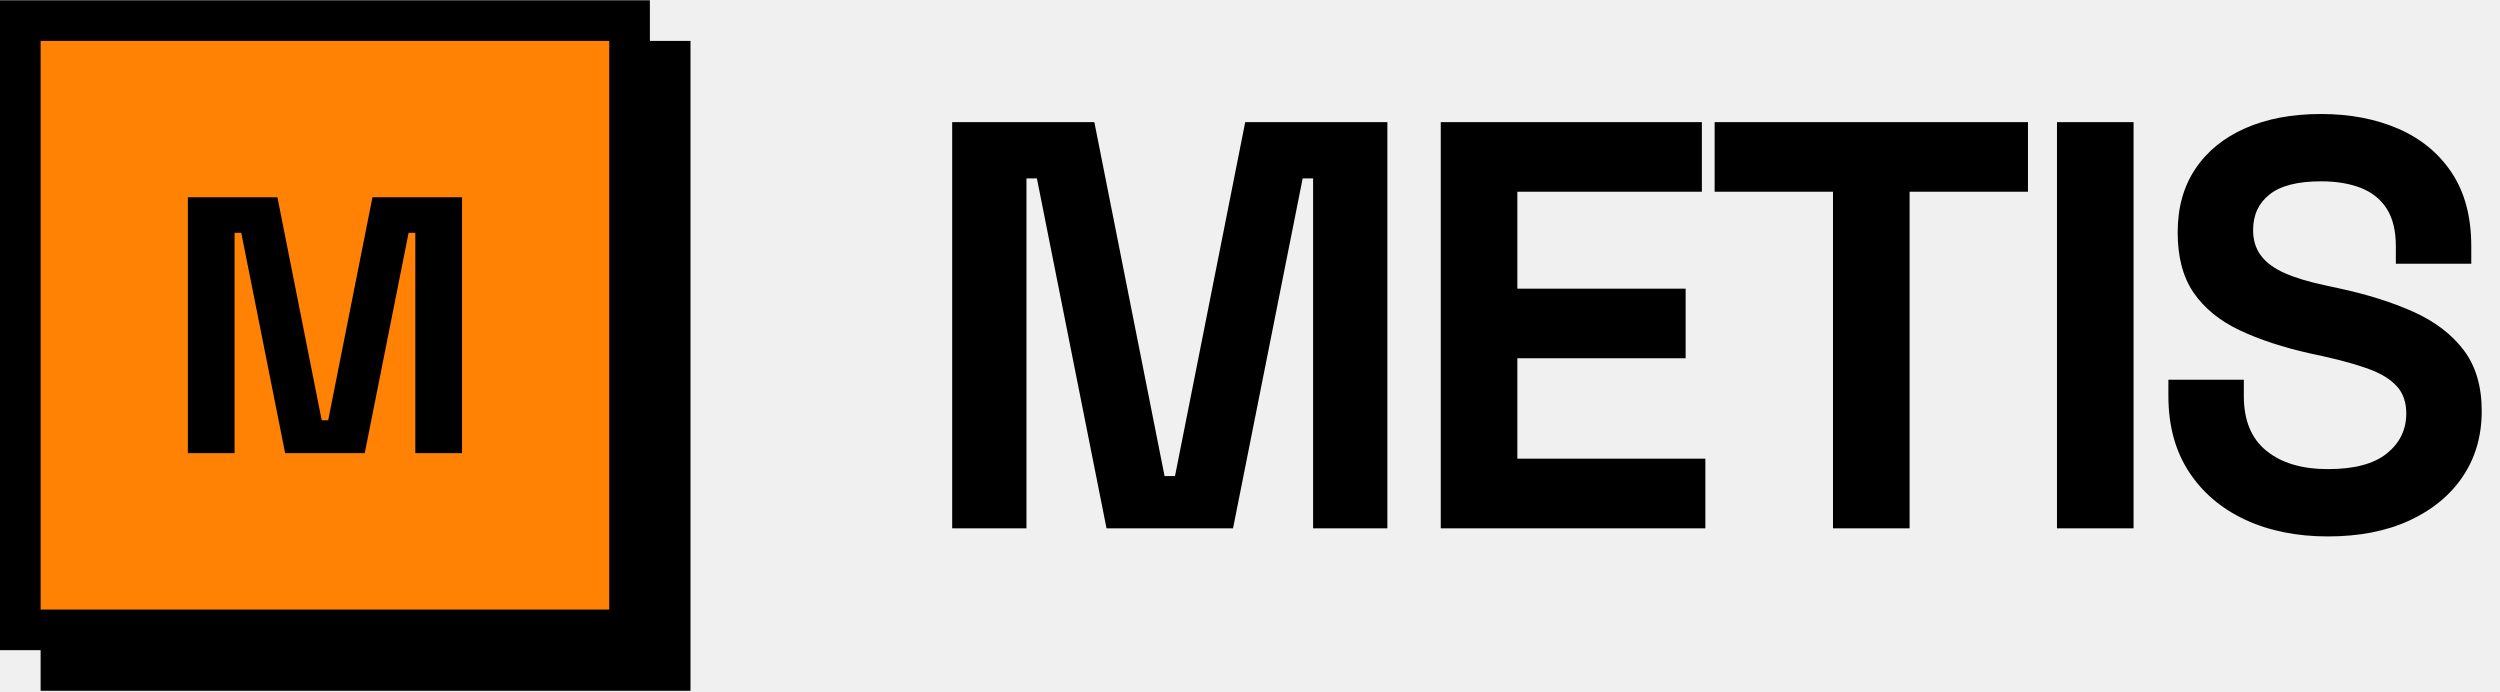
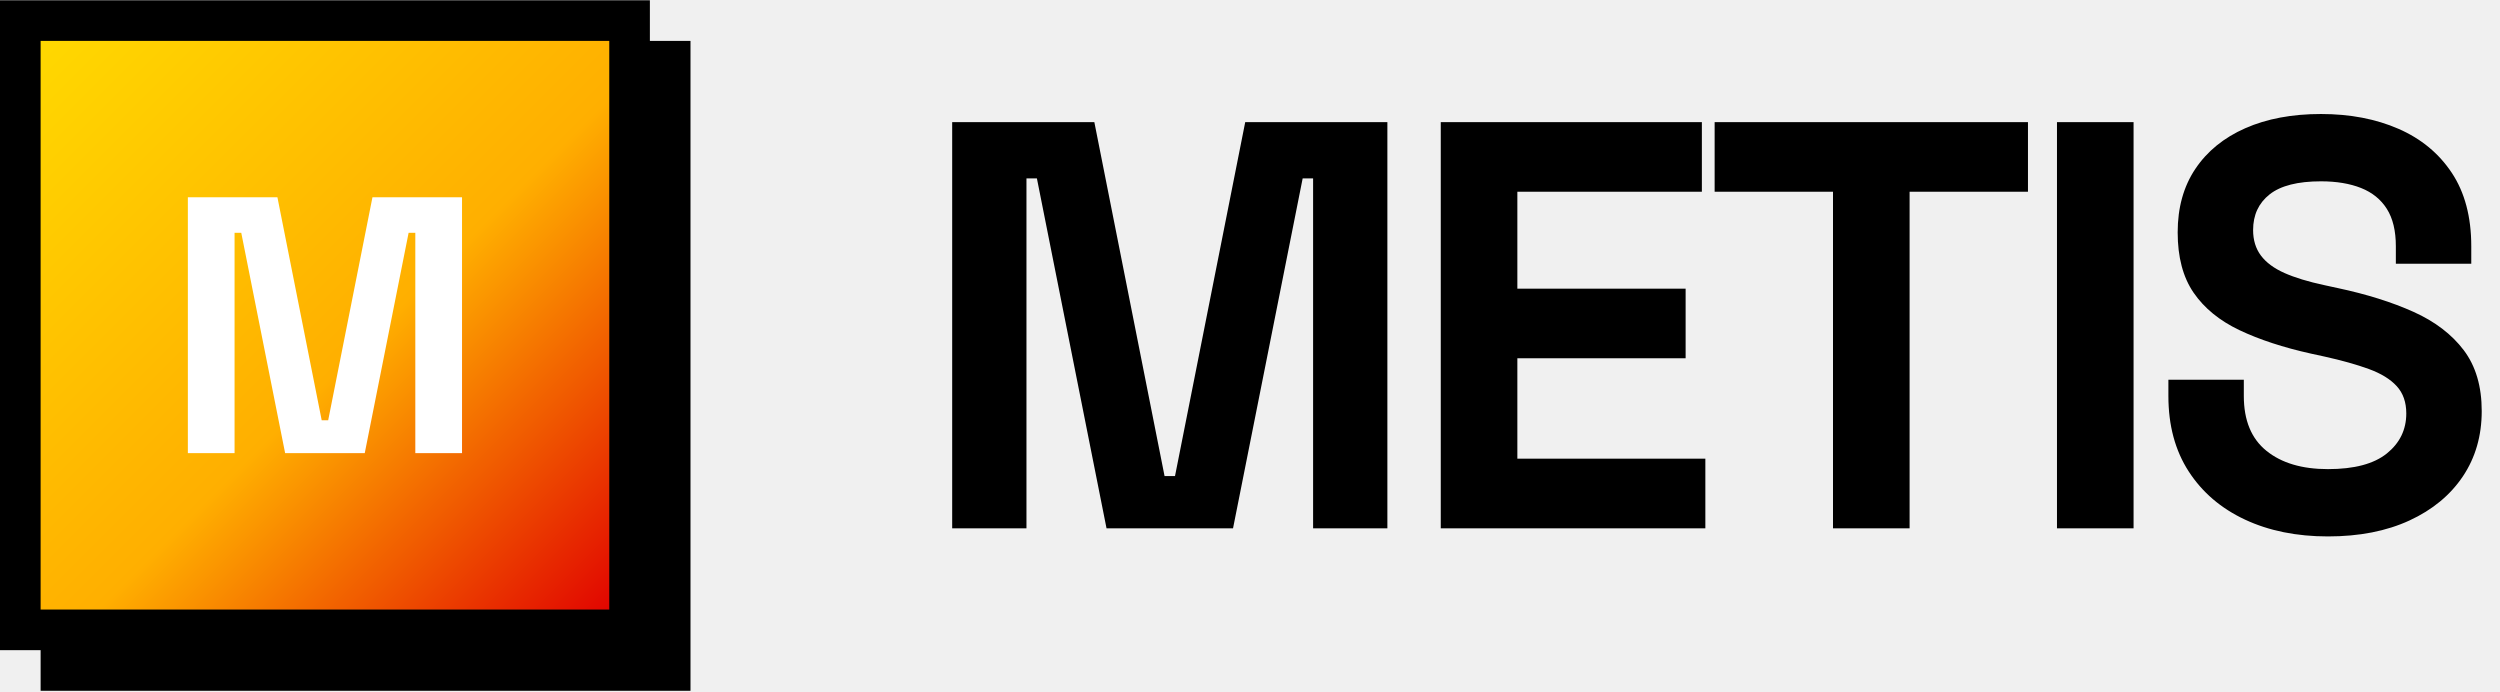
<svg xmlns="http://www.w3.org/2000/svg" viewBox="0 0 246.2 68" width="246" height="68" role="img" aria-label="Metis">
  <rect x="4" y="4" width="64" height="64" fill="#000000" />
+   <defs>
+     <linearGradient id="metis-tile" x1="0" y1="0" x2="1" y2="1">
+       <stop offset="0" stop-color="#ffd800" />
+       <stop offset="0.55" stop-color="#ffaf00" />
+       <stop offset="1" stop-color="#e10500" />
+     </linearGradient>
+   </defs>
  <g transform="translate(0 0) scale(2)">
    <rect width="32" height="32" fill="#000000" />
-     <rect x="2" y="2" width="28" height="28" fill="#ff8205" />
-     <polygon points="9.25,22.3 9.25,9.7 13.66,9.7 15.84,20.68 16.16,20.68 18.34,9.7 22.75,9.7 22.75,22.3 20.45,22.3 20.45,11.45 20.12,11.45 17.96,22.3 14.04,22.3 11.88,11.45 11.55,11.45 11.55,22.3" fill="#000000" />
+     <rect x="2" y="2" width="28" height="28" fill="url(#metis-tile)" />
+     <polygon points="9.25,22.3 9.25,9.7 13.66,9.7 15.84,20.68 16.16,20.68 18.34,9.7 22.75,9.7 22.75,22.3 20.45,22.3 20.45,11.45 20.12,11.45 17.96,22.3 14.04,22.3 11.88,11.45 11.55,11.45 11.55,22.3" fill="#ffffff" />
  </g>
  <path transform="translate(90 12)" d="M3.771 40.0V0.0H17.771L24.686 34.857H25.714L32.629 0.0H46.629V40.0H39.314V5.543H38.286L31.429 40.0H18.971L12.114 5.543H11.086V40.0ZM51.886 40.0V0.0H77.6V6.857H59.429V16.4H76.0V23.257H59.429V33.143H77.943V40.0ZM90.514 40.0V6.857H78.857V0.0H109.714V6.857H98.057V40.0ZM112.571 40.0V0.0H120.114V40.0ZM139.257 40.8Q134.629 40.8 131.086 39.143Q127.543 37.486 125.543 34.4Q123.543 31.314 123.543 26.971V25.371H130.971V26.971Q130.971 30.571 133.2 32.371Q135.429 34.171 139.257 34.171Q143.143 34.171 145.057 32.629Q146.971 31.086 146.971 28.686Q146.971 27.029 146.029 26.0Q145.086 24.971 143.286 24.314Q141.486 23.657 138.914 23.086L137.6 22.8Q133.486 21.886 130.543 20.486Q127.6 19.086 126.029 16.8Q124.457 14.514 124.457 10.857Q124.457 7.2 126.2 4.6Q127.943 2.0 131.114 0.6Q134.286 -0.8 138.571 -0.8Q142.857 -0.8 146.2 0.657Q149.543 2.114 151.457 5.0Q153.371 7.886 153.371 12.229V13.943H145.943V12.229Q145.943 9.943 145.057 8.543Q144.171 7.143 142.514 6.486Q140.857 5.829 138.571 5.829Q135.143 5.829 133.514 7.114Q131.886 8.4 131.886 10.629Q131.886 12.114 132.657 13.143Q133.429 14.171 134.971 14.857Q136.514 15.543 138.914 16.057L140.229 16.343Q144.514 17.257 147.686 18.686Q150.857 20.114 152.629 22.457Q154.4 24.8 154.4 28.457Q154.4 32.114 152.543 34.886Q150.686 37.657 147.286 39.229Q143.886 40.8 139.257 40.8Z" fill="#000000" />
</svg>
